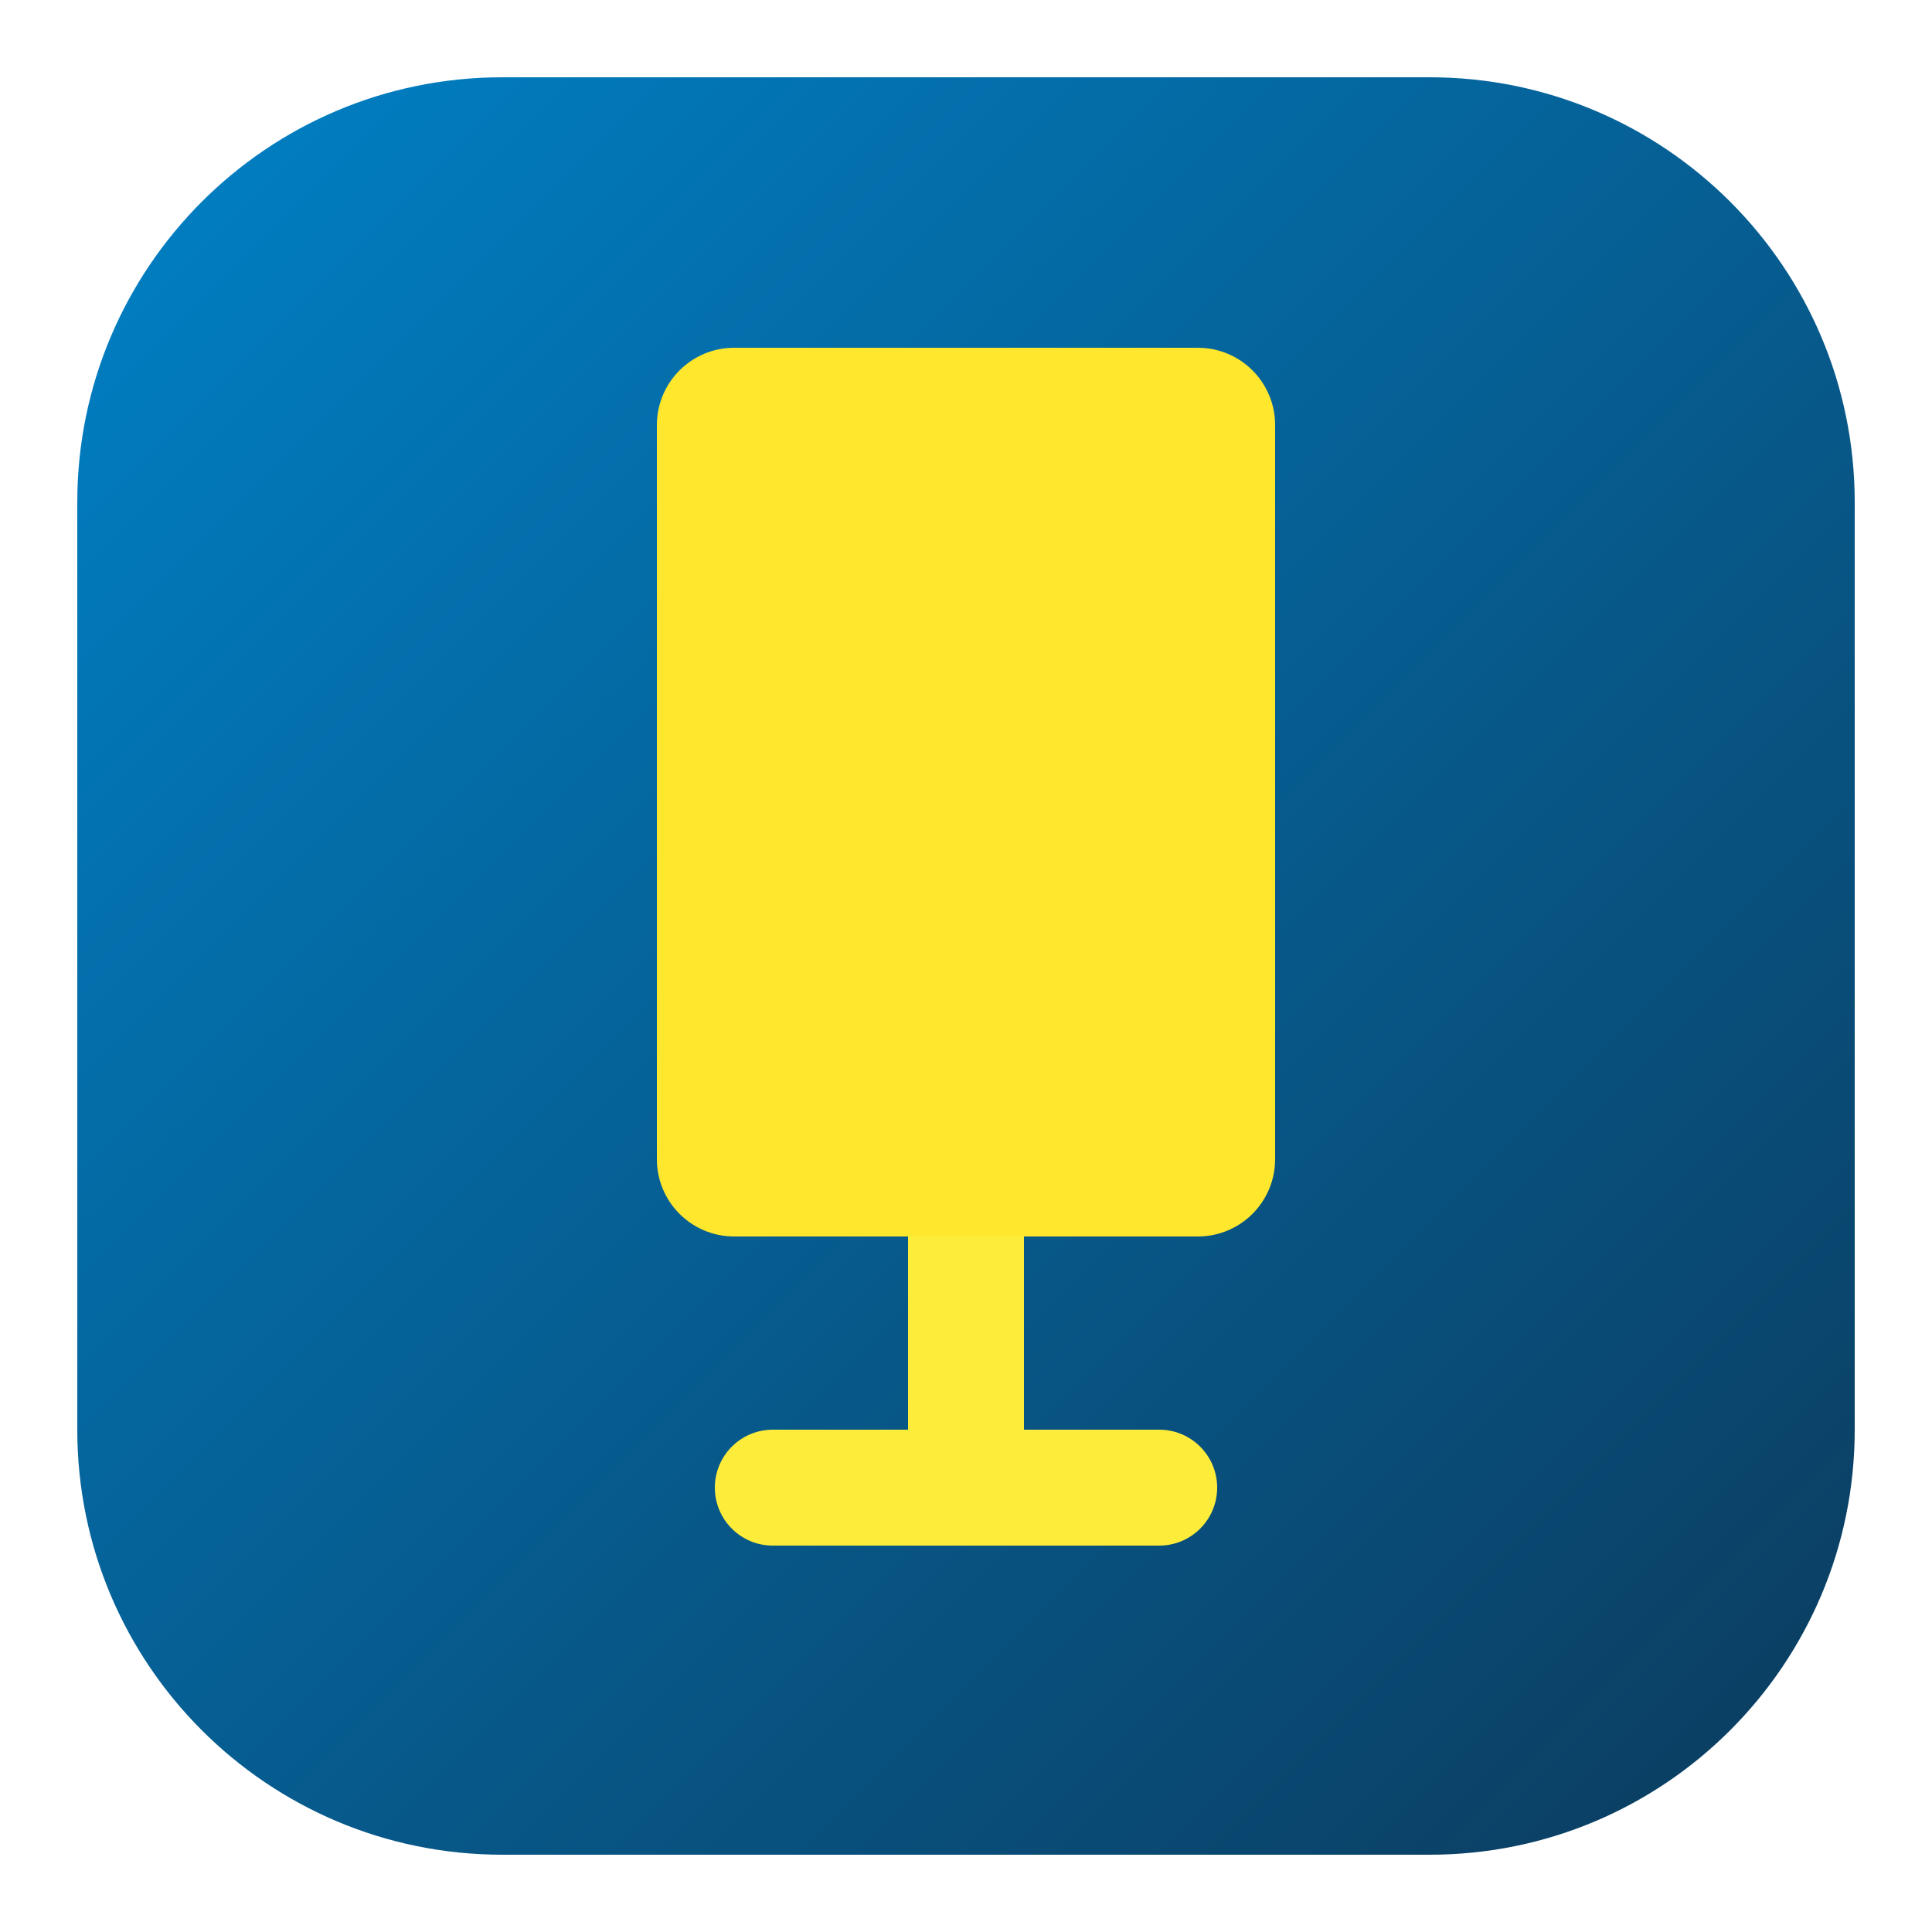
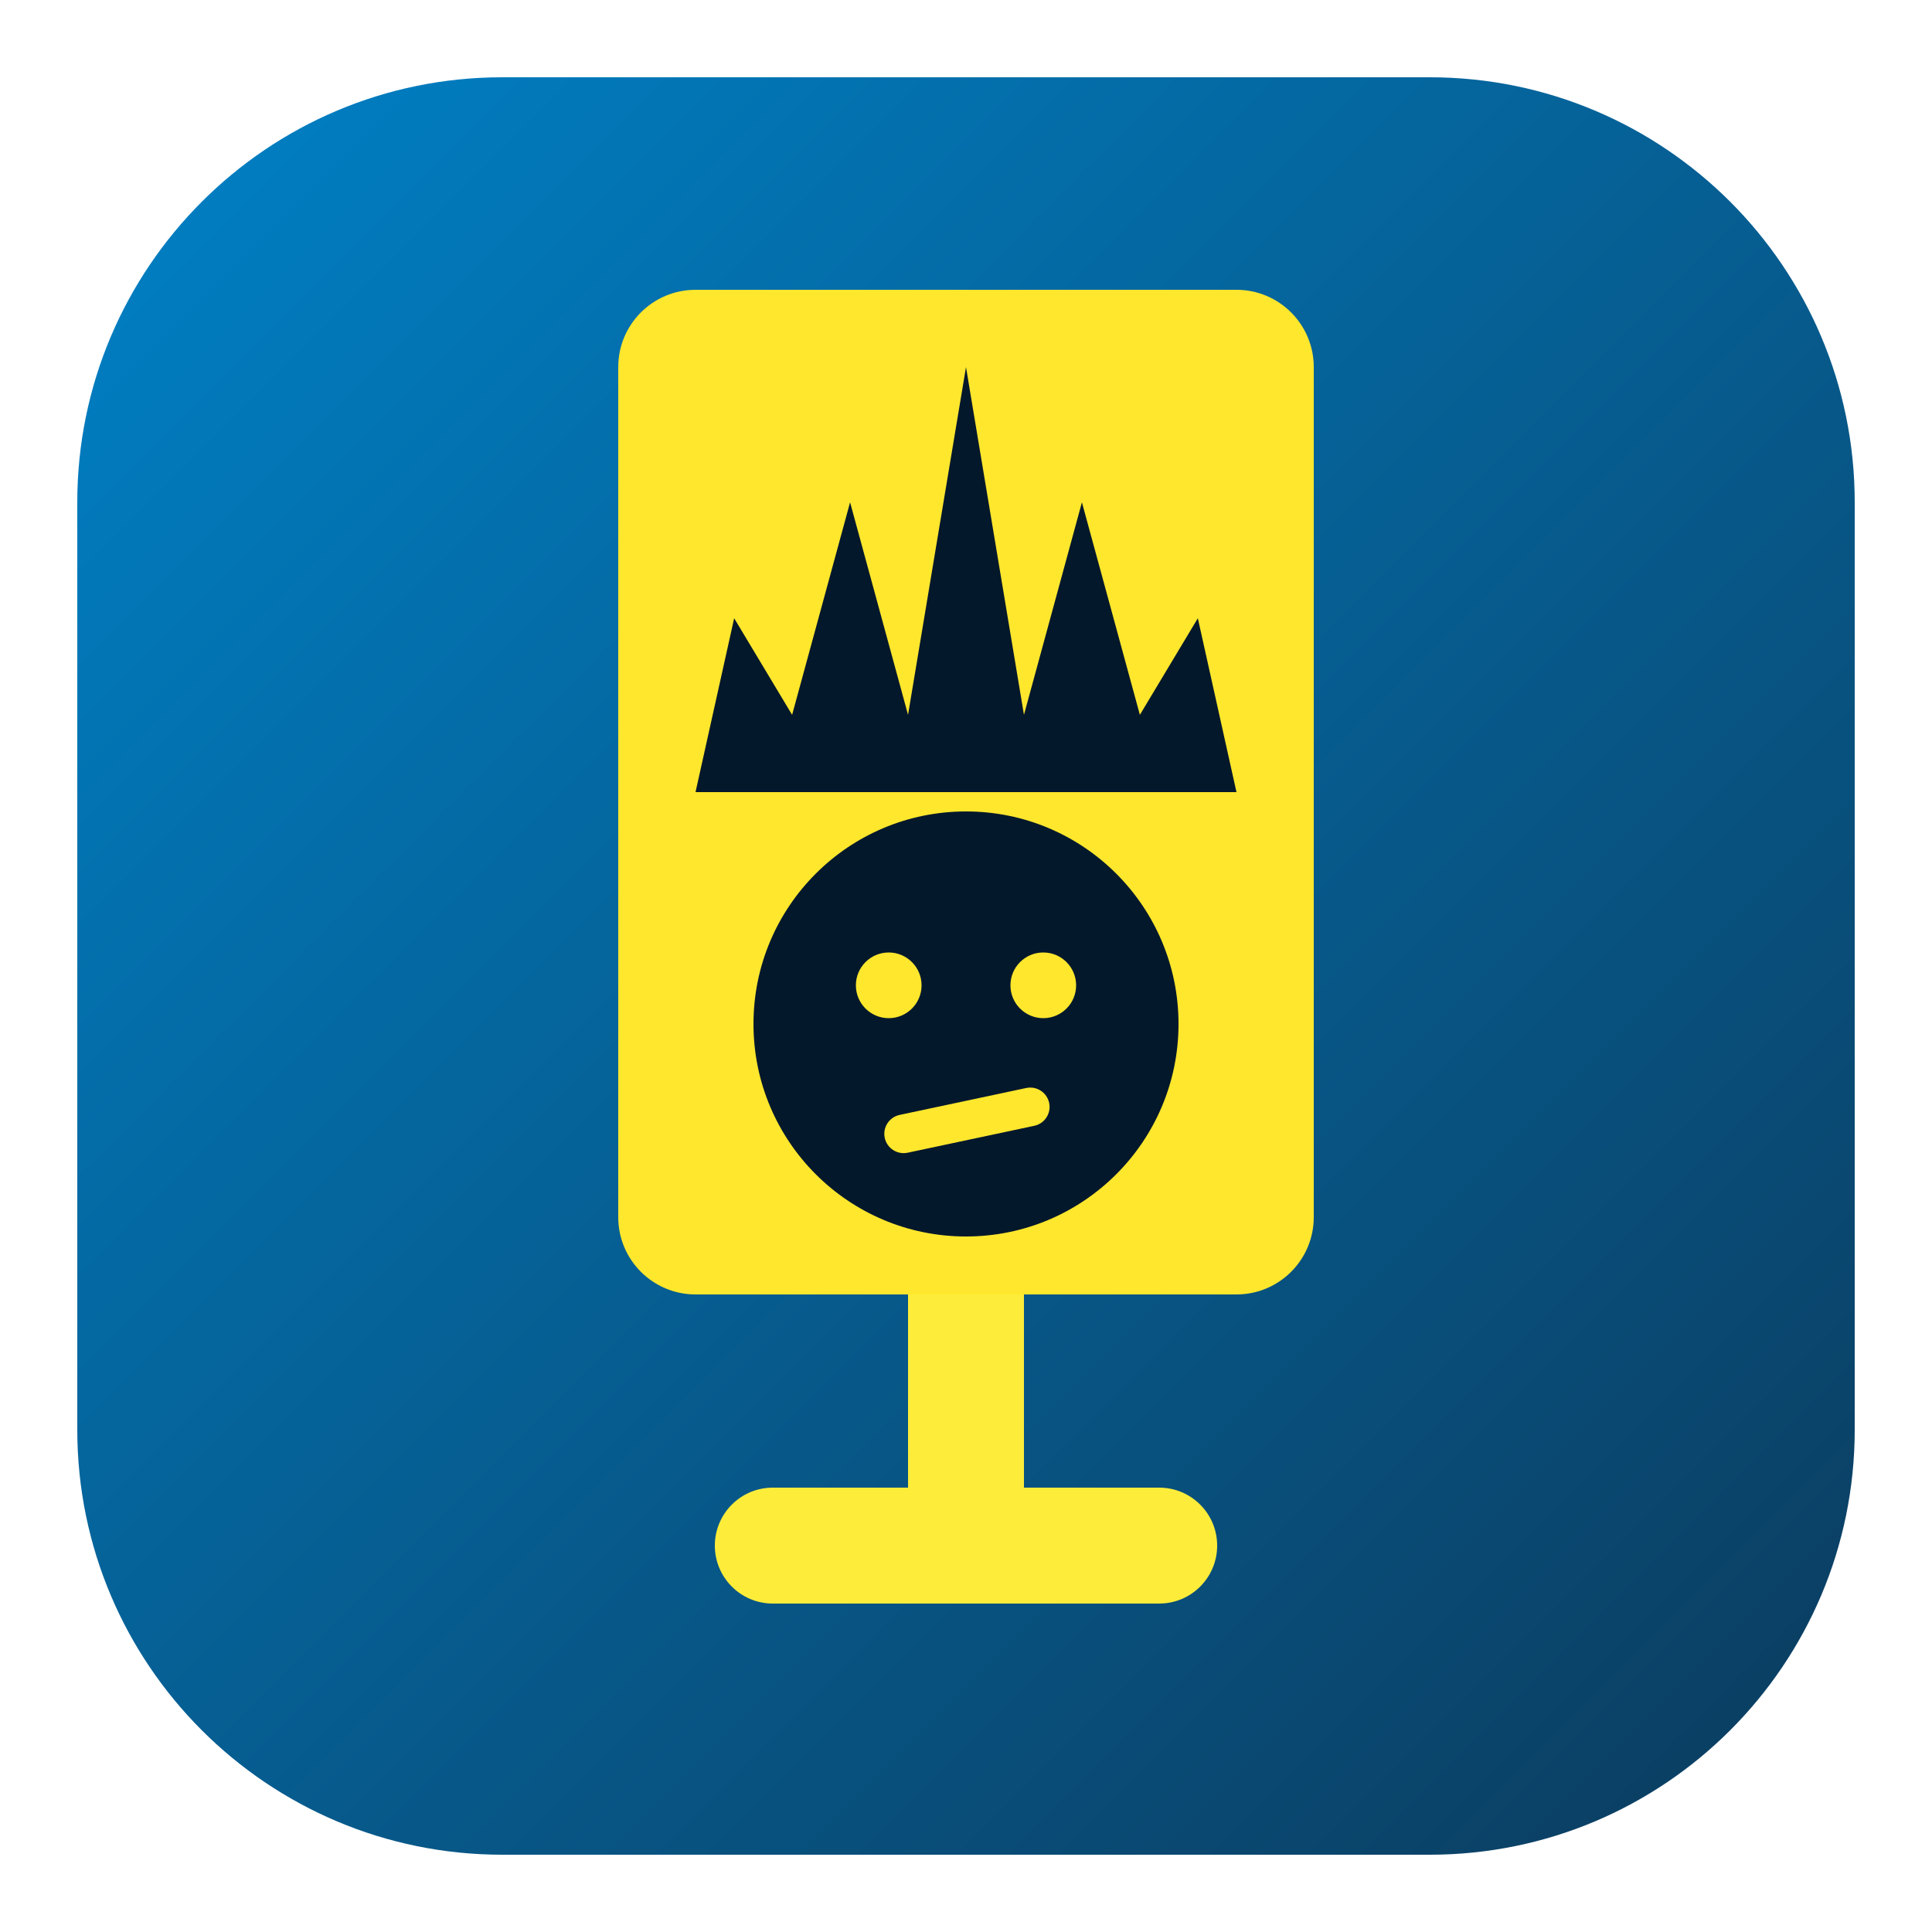
<svg xmlns="http://www.w3.org/2000/svg" viewBox="0 0 100 100" width="100" height="100" role="img" aria-label="MupiTech">
  <defs>
    <linearGradient id="mupitech-favicon" x1="0" y1="0" x2="1" y2="1">
      <stop offset="0" stop-color="#0082C8" />
      <stop offset="1" stop-color="#0C3A5C" />
    </linearGradient>
  </defs>
  <rect x="4" y="4" width="92" height="92" rx="22" fill="url(#mupitech-favicon)" />
-   <rect x="34" y="18" width="32" height="46" rx="4" fill="#FFE72D" />
-   <rect x="47" y="64" width="6" height="10" fill="#FDED3A" />
-   <rect x="37" y="74" width="26" height="6" rx="3" fill="#FDED3A" />
+   <rect x="32" y="15" width="36" height="52" rx="4" fill="#FFE72D" />
+   <polygon points="36,41 38,32 41,37 44,26 47,37 50,19 53,37 56,26 59,37 62,32 64,41" fill="#04182B" />
+   <circle cx="50" cy="53" r="11" fill="#04182B" />
+   <circle cx="46" cy="51" r="1.7" fill="#FFE72D" />
+   <circle cx="54" cy="51" r="1.7" fill="#FFE72D" />
+   <rect x="45.7" y="57" width="8.7" height="2" rx="1" fill="#FFE72D" transform="rotate(-12 50 58)" />
+   <rect x="47" y="67" width="6" height="10" fill="#FDED3A" />
+   <rect x="37" y="77" width="26" height="6" rx="3" fill="#FDED3A" />
</svg>
